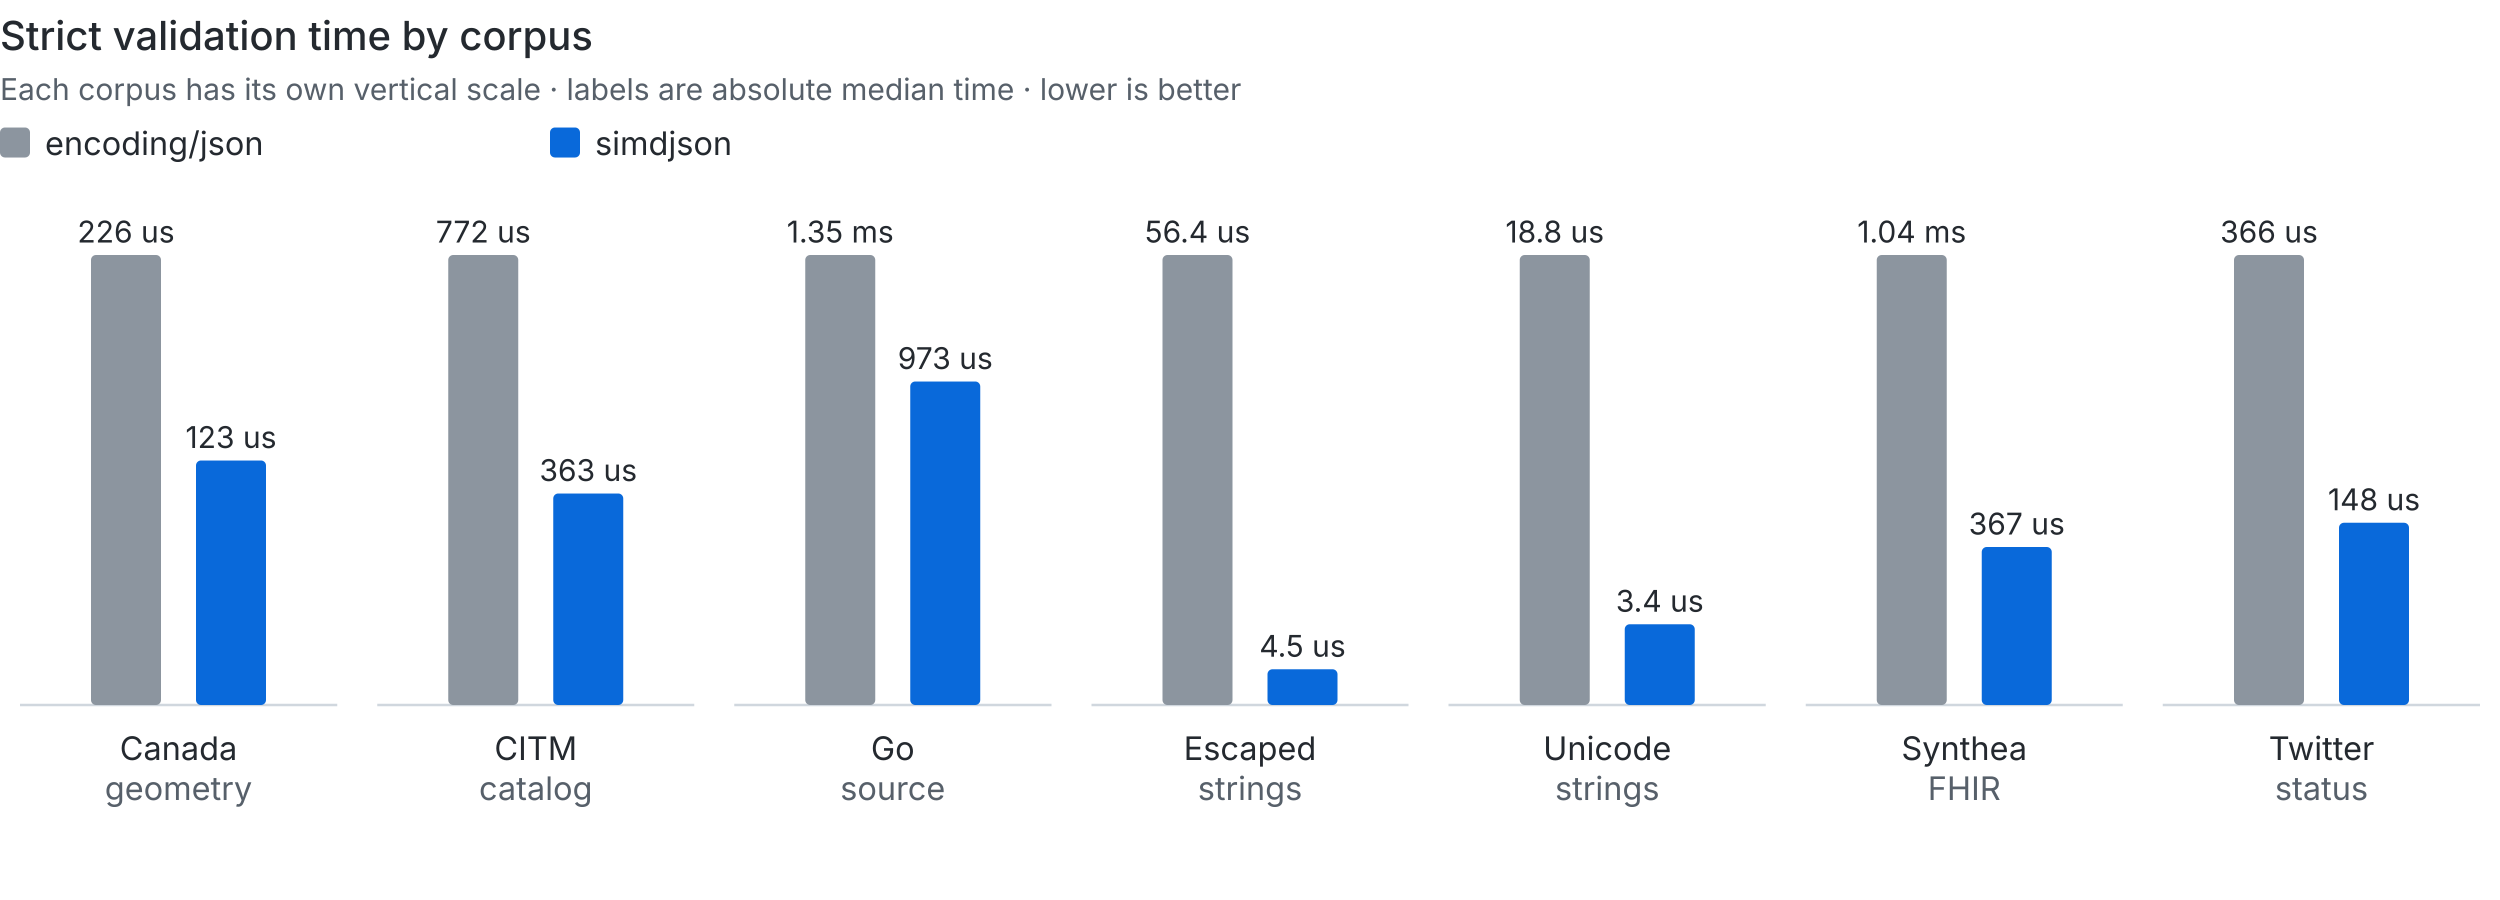
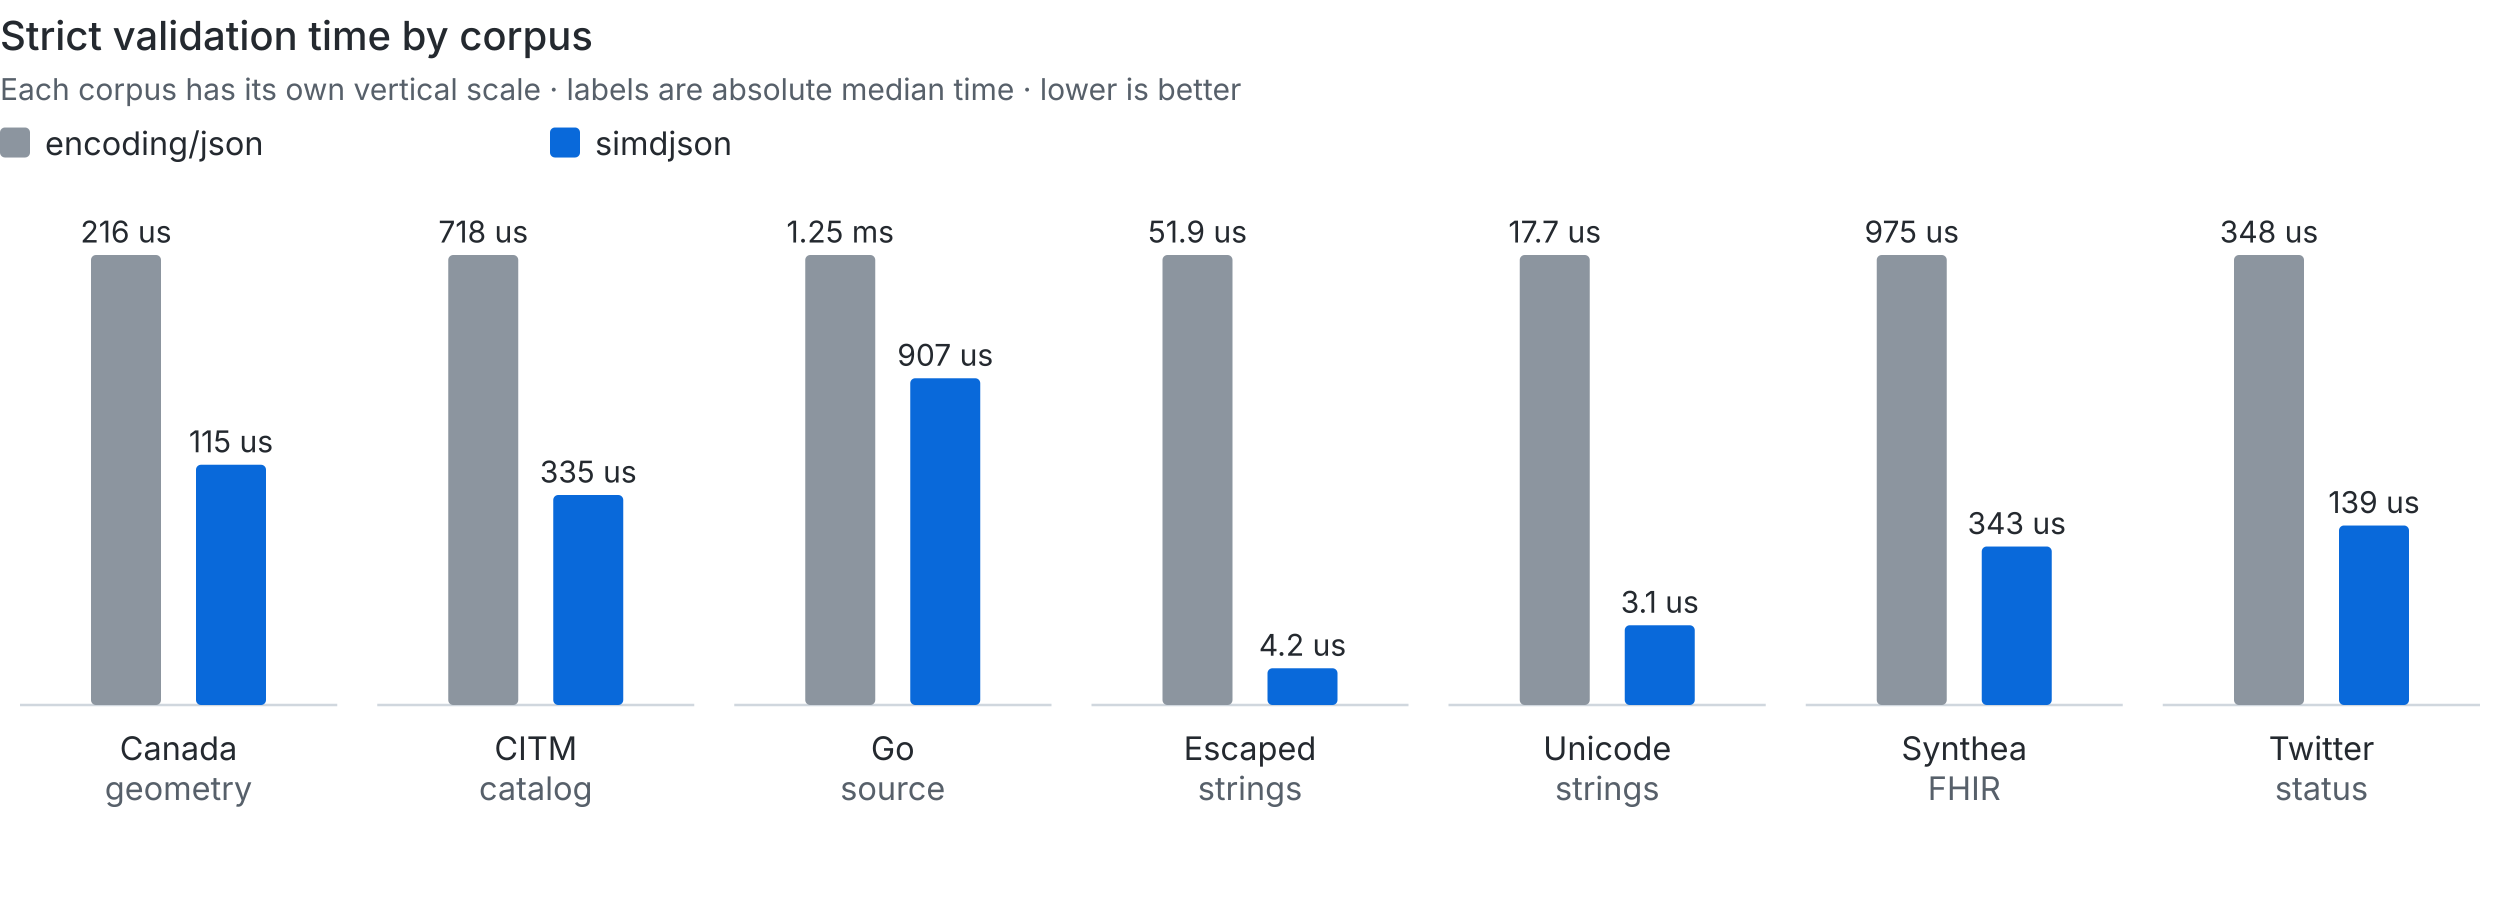
<svg xmlns="http://www.w3.org/2000/svg" width="1000" height="360" viewBox="0 0 1000 360" role="img" aria-labelledby="title desc">
  <style>
svg { color-scheme: light dark; }
text { fill:#24292f; font:13px -apple-system,BlinkMacSystemFont,"Segoe UI",sans-serif; }
.heading { font-size:16px; font-weight:500; } .note { font-size:12px; }
.muted { fill:#57606a; } .grid { stroke:#d0d7de; stroke-width:1; }
.baseline { stroke:#8c959f; stroke-width:2; }
.base { fill:#8c959f; } .s1 { fill:#0969da; } .s2 { fill:#8250df; } .s3 { fill:#1a7f37; }
.h1 { fill:#ddf4ff; } .h2 { fill:#b6e3ff; } .h3 { fill:#80ccff; } .h4 { fill:#54aeff; }
@media (prefers-color-scheme: dark) {
text { fill:#f0f6fc; } .muted { fill:#8c959f; } .grid { stroke:#30363d; } .baseline { stroke:#6e7681; }
.base { fill:#8c959f; } .s1 { fill:#58a6ff; } .s2 { fill:#bc8cff; } .s3 { fill:#3fb950; }
.h1 { fill:#102c44; } .h2 { fill:#123c5a; } .h3 { fill:#15557a; } .h4 { fill:#1f6feb; }
}
</style>
  <text class="heading" x="0" y="20">Strict validation time by corpus</text>
  <text class="muted note" x="0" y="40">Each corpus has its own vertical scale · labels are absolute median time · lower is better</text>
  <rect class="base" x="0" y="51" width="12" height="12" rx="2" />
  <text x="18" y="62">encoding/json</text>
  <rect class="s1" x="220" y="51" width="12" height="12" rx="2" />
  <text x="238" y="62">simdjson</text>
  <line class="grid" x1="8.0" y1="282" x2="134.9" y2="282" />
  <rect class="base" x="36.4" y="102.0" width="28" height="180.0" rx="2" />
-   <text class="note" x="50.4" y="97.0" text-anchor="middle">226 us</text>
-   <rect class="s1" x="78.4" y="184.2" width="28" height="97.8" rx="2" />
-   <text class="note" x="92.4" y="179.2" text-anchor="middle">123 us</text>
+   <text class="note" x="50.4" y="97.0" text-anchor="middle">216 us</text>
+   <rect class="s1" x="78.4" y="185.9" width="28" height="96.1" rx="2" />
+   <text class="note" x="92.4" y="180.9" text-anchor="middle">115 us</text>
  <text x="71.4" y="304" text-anchor="middle">Canada</text>
  <text class="muted" x="71.4" y="320" text-anchor="middle">geometry</text>
  <line class="grid" x1="150.9" y1="282" x2="277.7" y2="282" />
  <rect class="base" x="179.3" y="102.0" width="28" height="180.0" rx="2" />
-   <text class="note" x="193.3" y="97.0" text-anchor="middle">772 us</text>
-   <rect class="s1" x="221.3" y="197.4" width="28" height="84.6" rx="2" />
-   <text class="note" x="235.3" y="192.4" text-anchor="middle">363 us</text>
+   <text class="note" x="193.3" y="97.0" text-anchor="middle">718 us</text>
+   <rect class="s1" x="221.3" y="198.0" width="28" height="84.0" rx="2" />
+   <text class="note" x="235.3" y="193.0" text-anchor="middle">335 us</text>
  <text x="214.3" y="304" text-anchor="middle">CITM</text>
  <text class="muted" x="214.3" y="320" text-anchor="middle">catalog</text>
  <line class="grid" x1="293.7" y1="282" x2="420.6" y2="282" />
  <rect class="base" x="322.1" y="102.0" width="28" height="180.0" rx="2" />
-   <text class="note" x="336.1" y="97.0" text-anchor="middle">1.35 ms</text>
-   <rect class="s1" x="364.1" y="152.6" width="28" height="129.4" rx="2" />
-   <text class="note" x="378.1" y="147.6" text-anchor="middle">973 us</text>
+   <text class="note" x="336.1" y="97.0" text-anchor="middle">1.25 ms</text>
+   <rect class="s1" x="364.1" y="151.3" width="28" height="130.7" rx="2" />
+   <text class="note" x="378.1" y="146.3" text-anchor="middle">907 us</text>
  <text x="357.1" y="304" text-anchor="middle">Go</text>
  <text class="muted" x="357.1" y="320" text-anchor="middle">source</text>
  <line class="grid" x1="436.6" y1="282" x2="563.4" y2="282" />
  <rect class="base" x="465.0" y="102.0" width="28" height="180.0" rx="2" />
-   <text class="note" x="479.0" y="97.0" text-anchor="middle">56.4 us</text>
-   <rect class="s1" x="507.0" y="267.7" width="28" height="14.3" rx="2" />
-   <text class="note" x="521.0" y="262.7" text-anchor="middle">4.5 us</text>
+   <text class="note" x="479.0" y="97.0" text-anchor="middle">51.9 us</text>
+   <rect class="s1" x="507.0" y="267.3" width="28" height="14.7" rx="2" />
+   <text class="note" x="521.0" y="262.3" text-anchor="middle">4.2 us</text>
  <text x="500.0" y="304" text-anchor="middle">Escaped</text>
  <text class="muted" x="500.0" y="320" text-anchor="middle">strings</text>
  <line class="grid" x1="579.4" y1="282" x2="706.3" y2="282" />
  <rect class="base" x="607.9" y="102.0" width="28" height="180.0" rx="2" />
-   <text class="note" x="621.9" y="97.0" text-anchor="middle">18.8 us</text>
-   <rect class="s1" x="649.9" y="249.7" width="28" height="32.3" rx="2" />
-   <text class="note" x="663.9" y="244.7" text-anchor="middle">3.4 us</text>
+   <text class="note" x="621.9" y="97.0" text-anchor="middle">17.7 us</text>
+   <rect class="s1" x="649.9" y="250.1" width="28" height="31.9" rx="2" />
+   <text class="note" x="663.9" y="245.1" text-anchor="middle">3.1 us</text>
  <text x="642.9" y="304" text-anchor="middle">Unicode</text>
  <text class="muted" x="642.9" y="320" text-anchor="middle">strings</text>
  <line class="grid" x1="722.3" y1="282" x2="849.1" y2="282" />
  <rect class="base" x="750.7" y="102.0" width="28" height="180.0" rx="2" />
-   <text class="note" x="764.7" y="97.0" text-anchor="middle">1.04 ms</text>
-   <rect class="s1" x="792.7" y="218.8" width="28" height="63.2" rx="2" />
-   <text class="note" x="806.7" y="213.8" text-anchor="middle">367 us</text>
+   <text class="note" x="764.7" y="97.0" text-anchor="middle">975 us</text>
+   <rect class="s1" x="792.7" y="218.6" width="28" height="63.4" rx="2" />
+   <text class="note" x="806.7" y="213.6" text-anchor="middle">343 us</text>
  <text x="785.7" y="304" text-anchor="middle">Synthea</text>
  <text class="muted" x="785.7" y="320" text-anchor="middle">FHIR</text>
  <line class="grid" x1="865.1" y1="282" x2="992.0" y2="282" />
  <rect class="base" x="893.6" y="102.0" width="28" height="180.0" rx="2" />
-   <text class="note" x="907.6" y="97.0" text-anchor="middle">366 us</text>
-   <rect class="s1" x="935.6" y="209.1" width="28" height="72.9" rx="2" />
-   <text class="note" x="949.6" y="204.1" text-anchor="middle">148 us</text>
+   <text class="note" x="907.6" y="97.0" text-anchor="middle">348 us</text>
+   <rect class="s1" x="935.6" y="210.2" width="28" height="71.8" rx="2" />
+   <text class="note" x="949.6" y="205.2" text-anchor="middle">139 us</text>
  <text x="928.6" y="304" text-anchor="middle">Twitter</text>
  <text class="muted" x="928.6" y="320" text-anchor="middle">status</text>
</svg>
